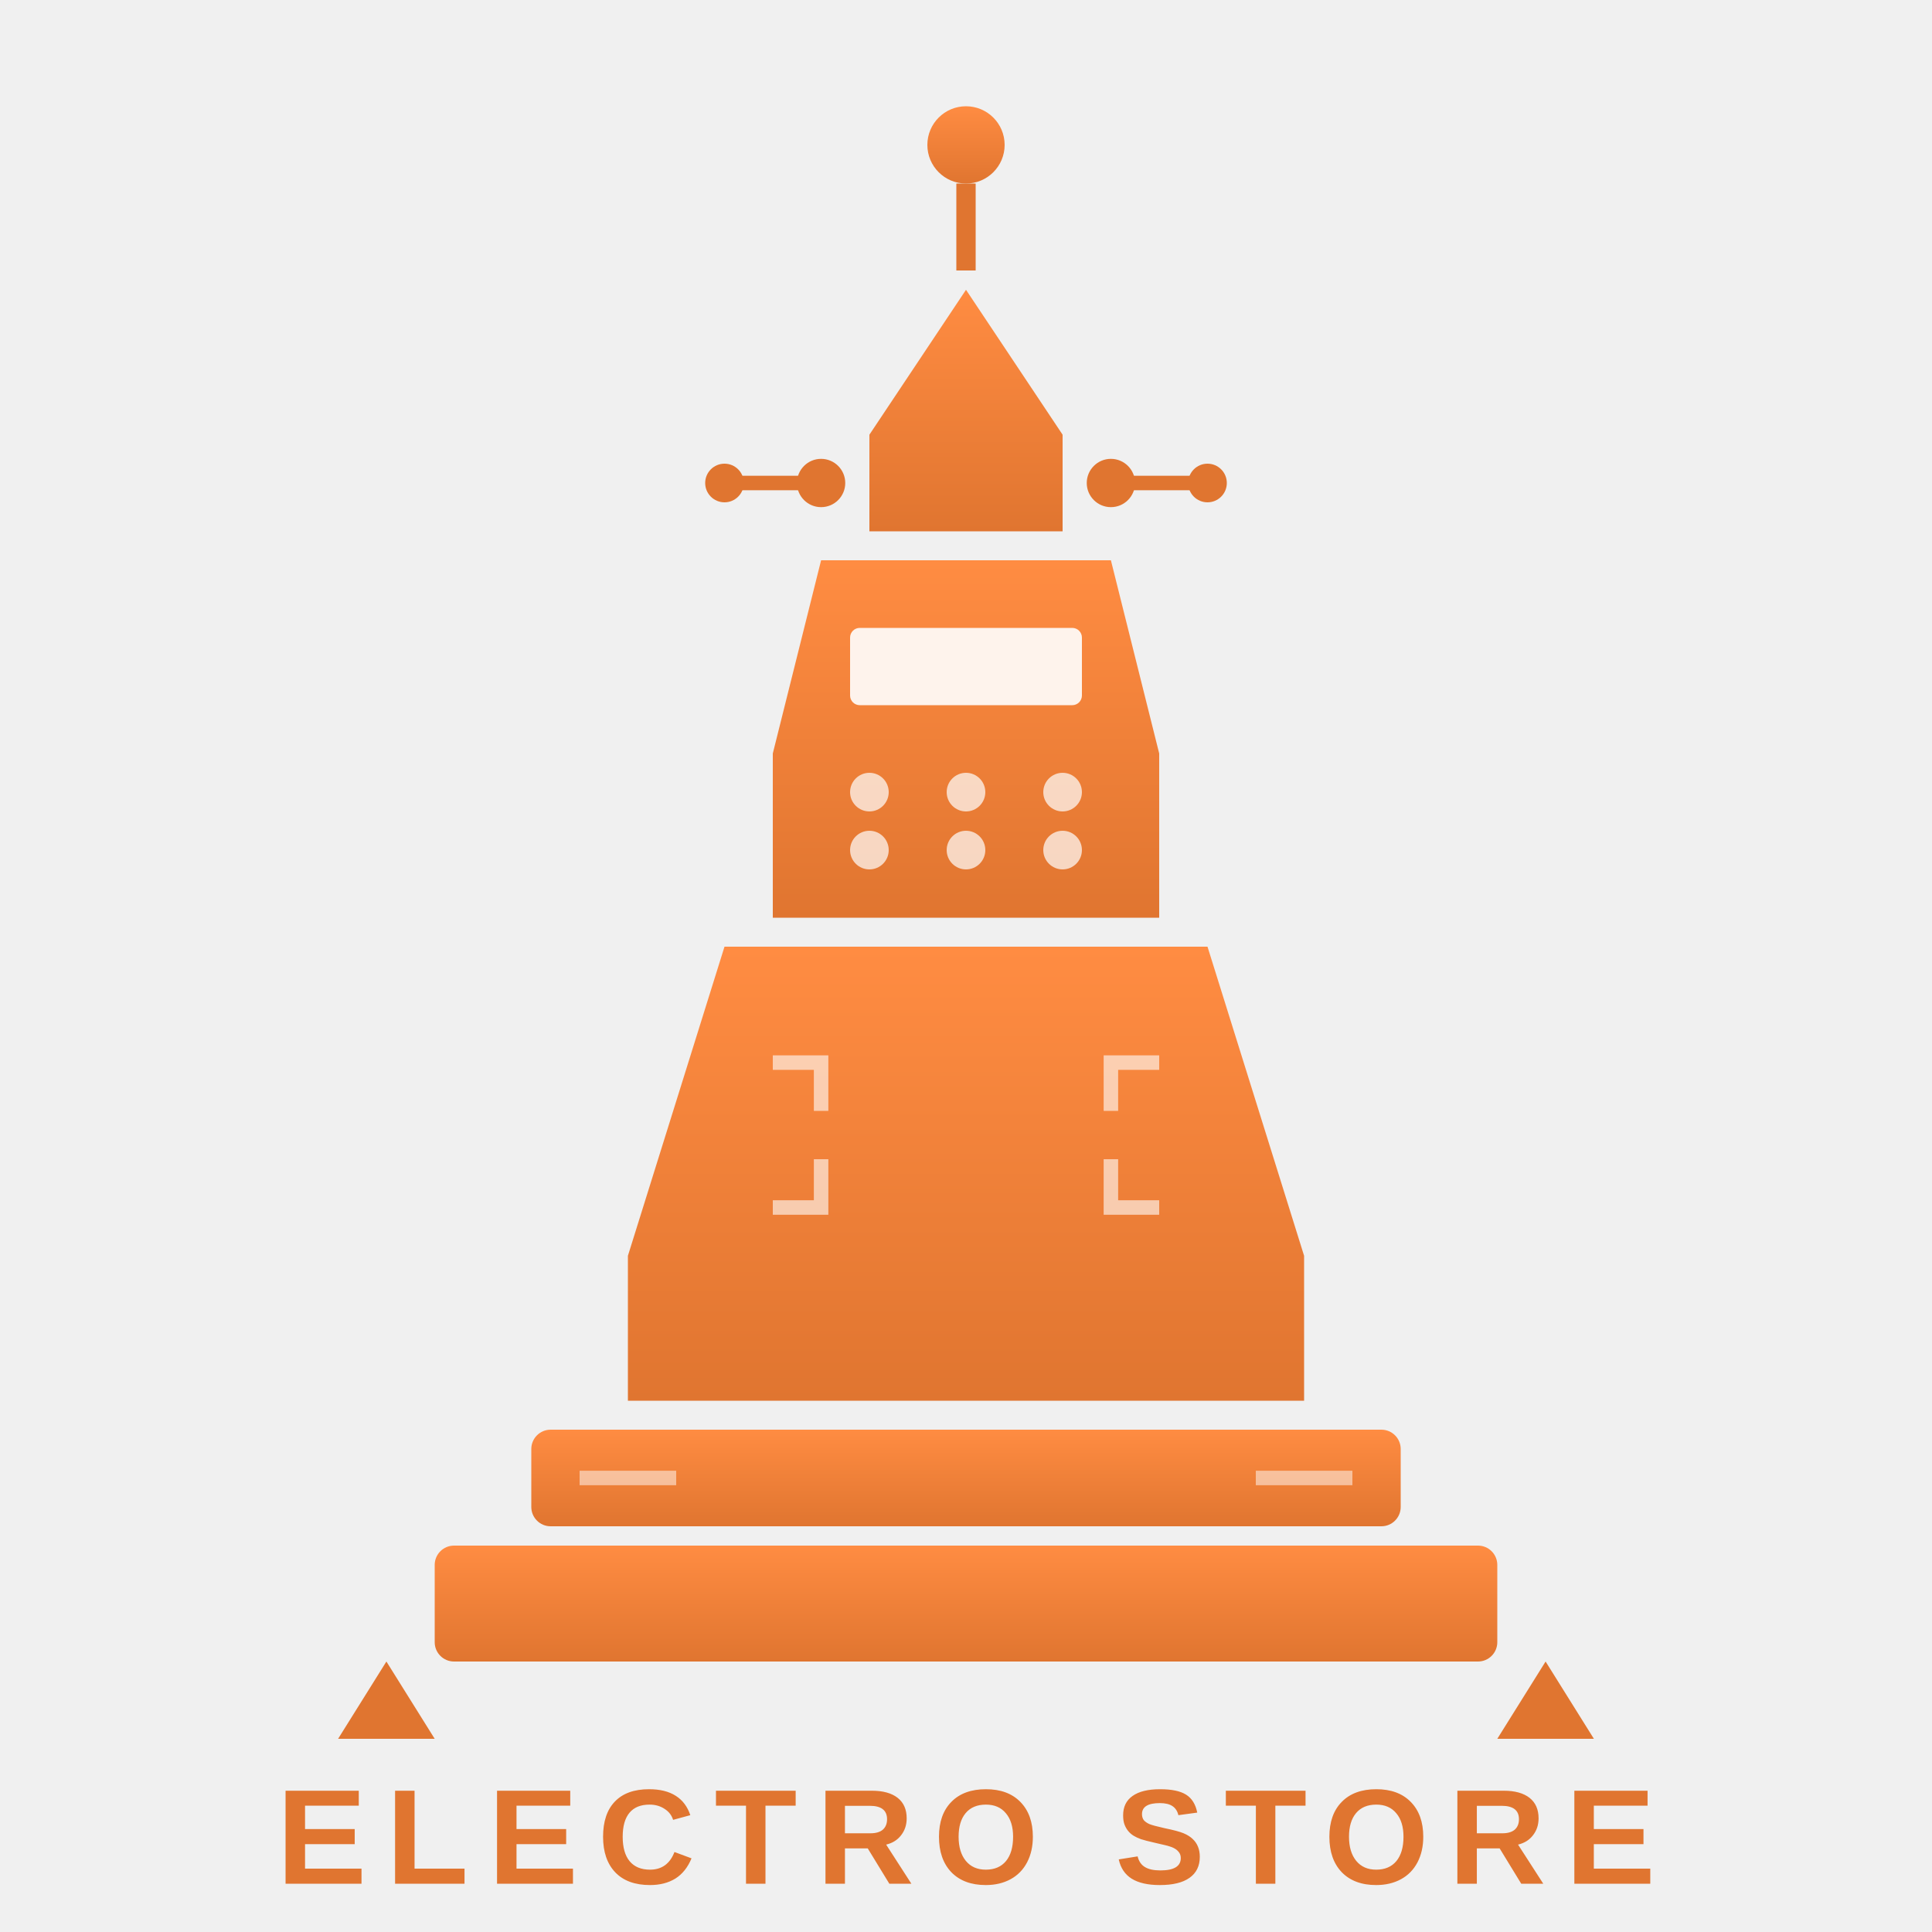
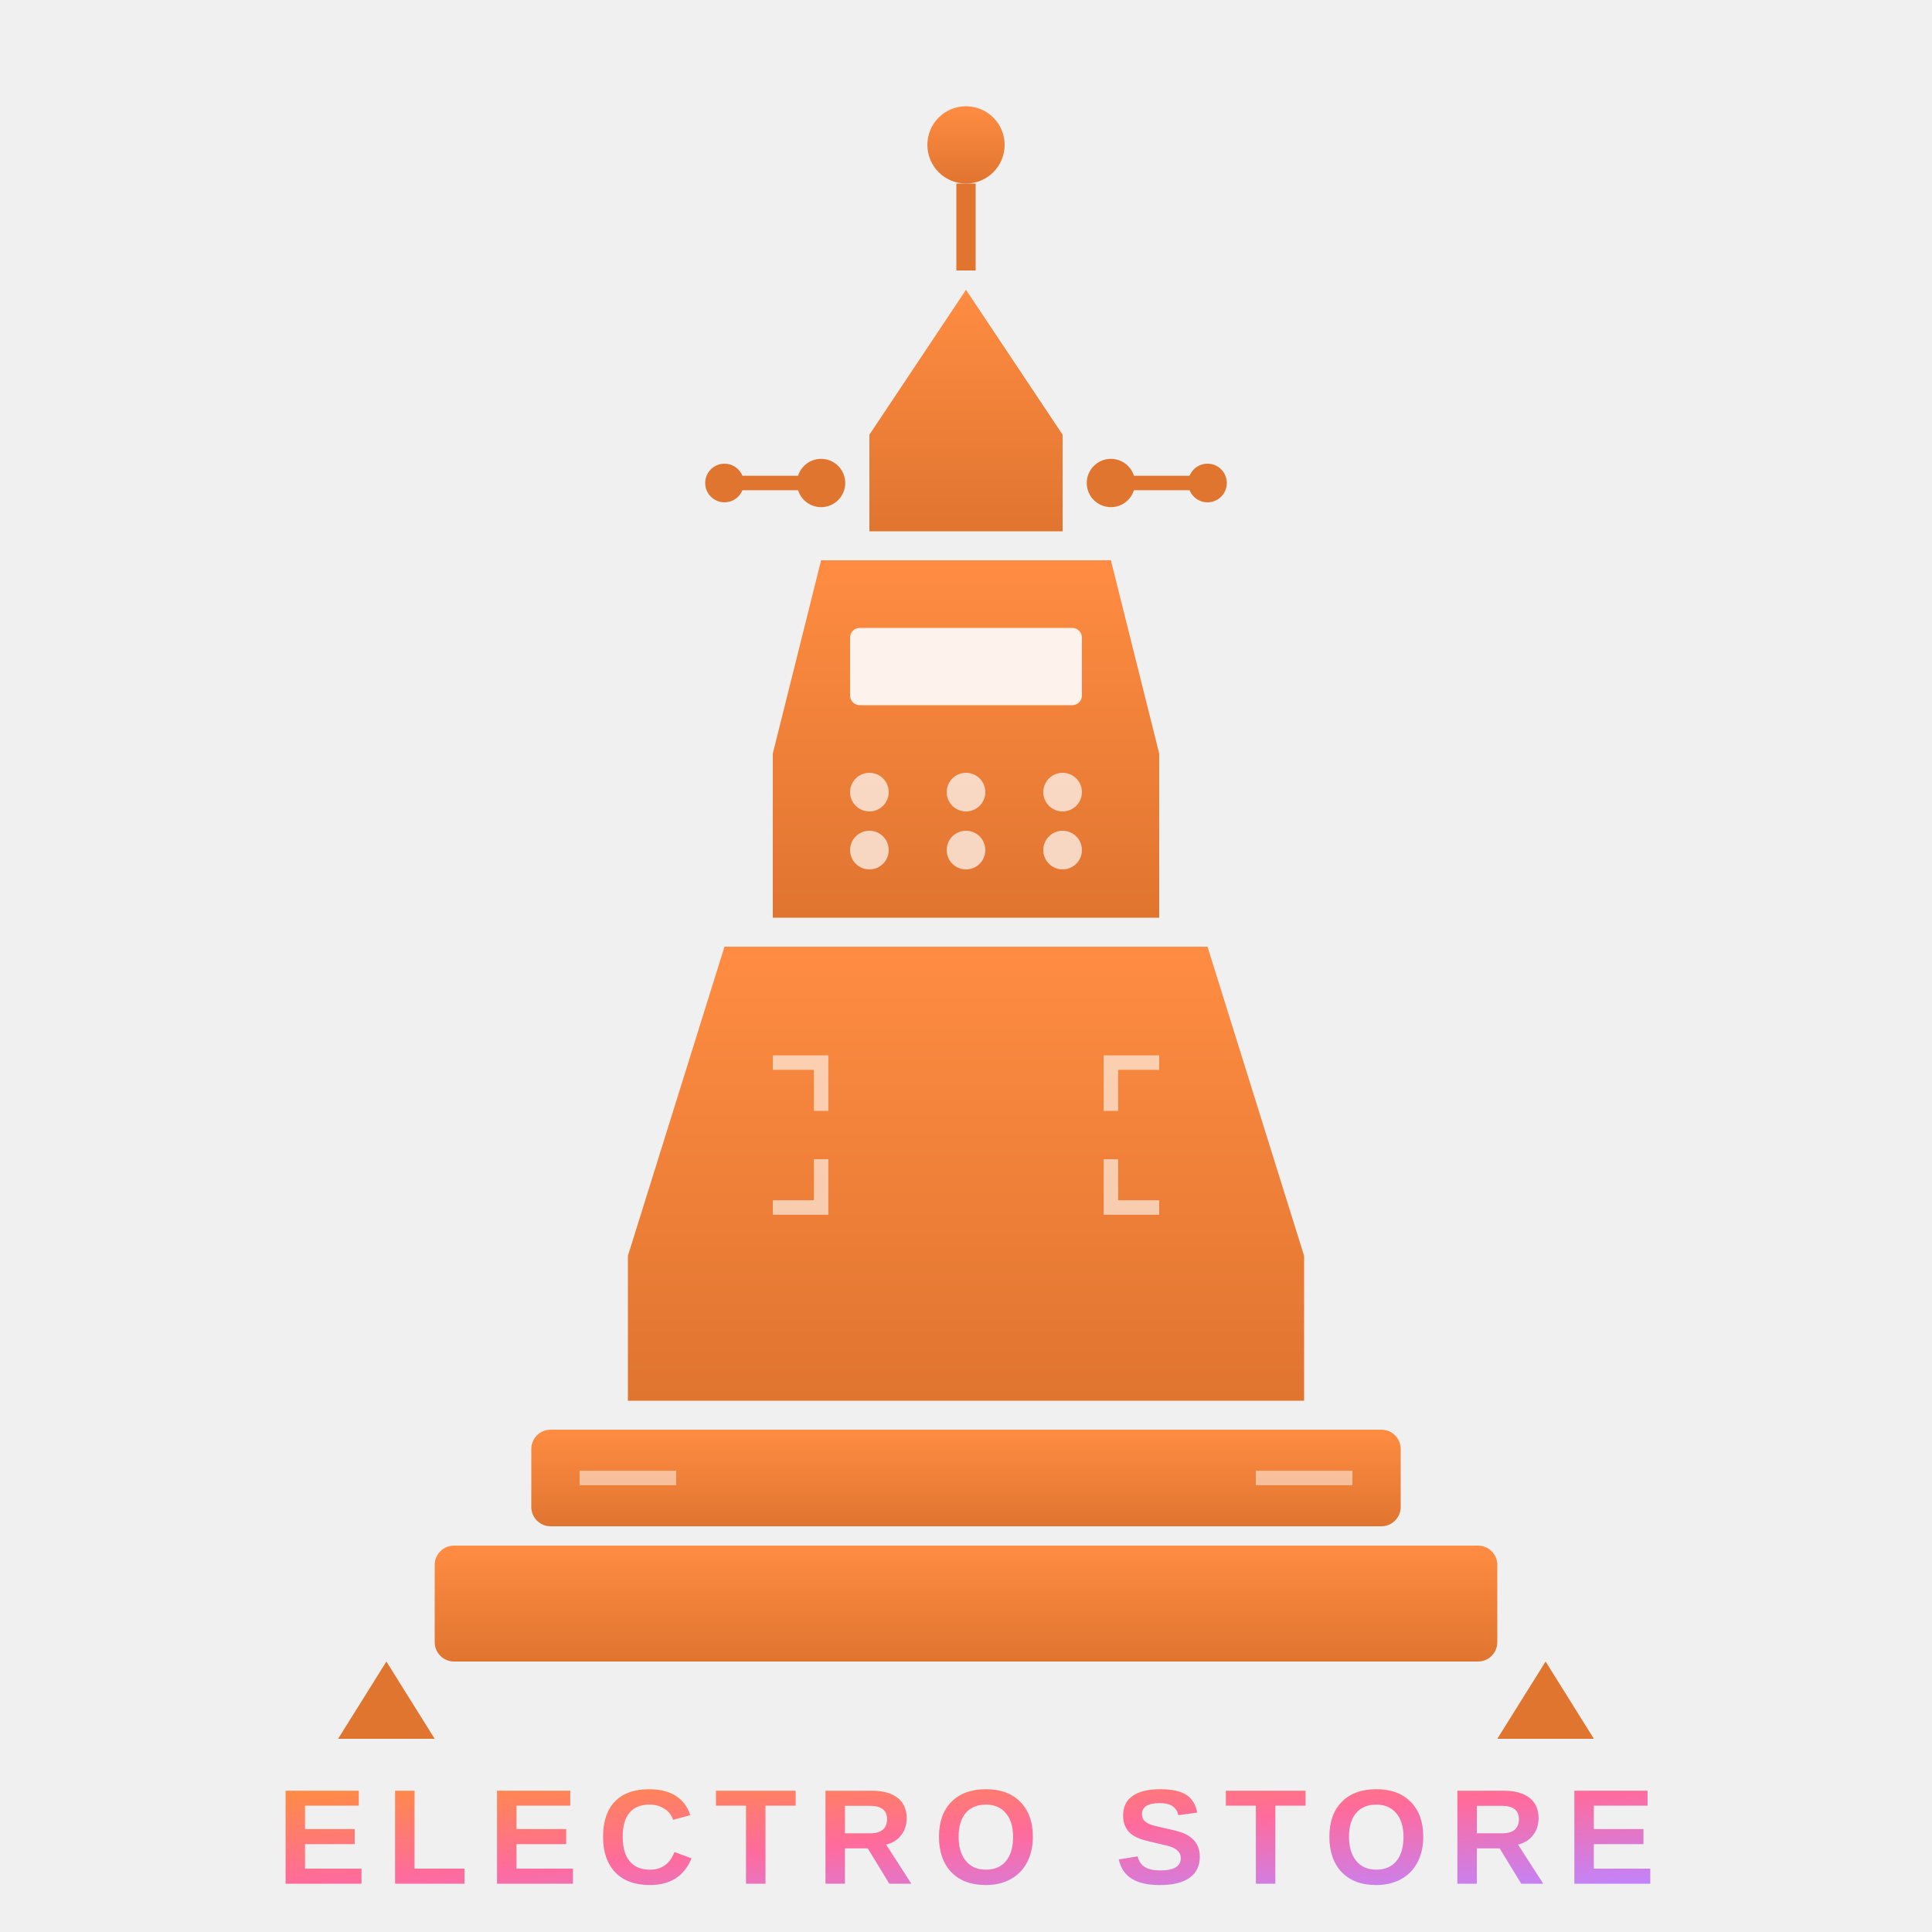
<svg xmlns="http://www.w3.org/2000/svg" viewBox="0 0 200 200">
  <defs>
    <linearGradient id="mainGradient" x1="0%" y1="0%" x2="0%" y2="100%">
      <stop offset="0%" style="stop-color:#ff8c42;stop-opacity:1" />
      <stop offset="100%" style="stop-color:#e07530;stop-opacity:1" />
    </linearGradient>
  </defs>
  <g fill="url(#mainGradient)">
    <circle cx="100" cy="15" r="4" />
    <path d="M100 19 L100 28" stroke="#e07530" stroke-width="2" fill="none" />
    <polygon points="100,30 110,45 110,55 90,55 90,45" />
    <circle cx="85" cy="50" r="2.5" fill="#e07530" />
    <line x1="85" y1="50" x2="75" y2="50" stroke="#e07530" stroke-width="1.5" />
    <circle cx="75" cy="50" r="2" fill="#e07530" />
    <circle cx="115" cy="50" r="2.5" fill="#e07530" />
    <line x1="115" y1="50" x2="125" y2="50" stroke="#e07530" stroke-width="1.5" />
    <circle cx="125" cy="50" r="2" fill="#e07530" />
    <polygon points="85,58 115,58 120,78 120,95 80,95 80,78" />
    <rect x="88" y="65" width="24" height="8" rx="1" fill="#ffffff" opacity="0.9" />
    <g fill="#ffffff" opacity="0.7">
      <circle cx="90" cy="82" r="2" />
      <circle cx="100" cy="82" r="2" />
      <circle cx="110" cy="82" r="2" />
      <circle cx="90" cy="88" r="2" />
      <circle cx="100" cy="88" r="2" />
      <circle cx="110" cy="88" r="2" />
    </g>
    <polygon points="75,98 125,98 135,130 135,145 65,145 65,130" />
    <g stroke="#ffffff" stroke-width="1.5" fill="none" opacity="0.6">
      <path d="M80 110 L85 110 L85 115" />
      <path d="M120 110 L115 110 L115 115" />
      <path d="M80 125 L85 125 L85 120" />
      <path d="M120 125 L115 125 L115 120" />
    </g>
    <rect x="55" y="148" width="90" height="10" rx="2" />
    <g stroke="#ffffff" stroke-width="1.5" opacity="0.5" fill="none">
      <path d="M60 153 L70 153" />
      <path d="M130 153 L140 153" />
    </g>
    <rect x="45" y="160" width="110" height="12" rx="2" />
    <polygon points="40,172 35,180 45,180" fill="#e07530" />
    <polygon points="160,172 165,180 155,180" fill="#e07530" />
  </g>
-   <g fill="#e07530">
-     <text x="100" y="195" font-family="Arial, sans-serif" font-size="14" font-weight="700" text-anchor="middle" letter-spacing="2">ELECTRO STORE</text>
+   <defs>
+     <linearGradient id="logoGradient" x1="0%" y1="0%" x2="100%" y2="100%">
+       <stop offset="0%" style="stop-color:#ff8c42;stop-opacity:1" />
+       <stop offset="50%" style="stop-color:#ff6b9d;stop-opacity:1" />
+       <stop offset="100%" style="stop-color:#c084fc;stop-opacity:1" />
+     </linearGradient>
+   </defs>
+   <g>
+     <text x="100" y="195" font-family="Arial, sans-serif" font-size="14" font-weight="700" text-anchor="middle" letter-spacing="2" fill="url(#logoGradient)">ELECTRO STORE</text>
  </g>
</svg>
